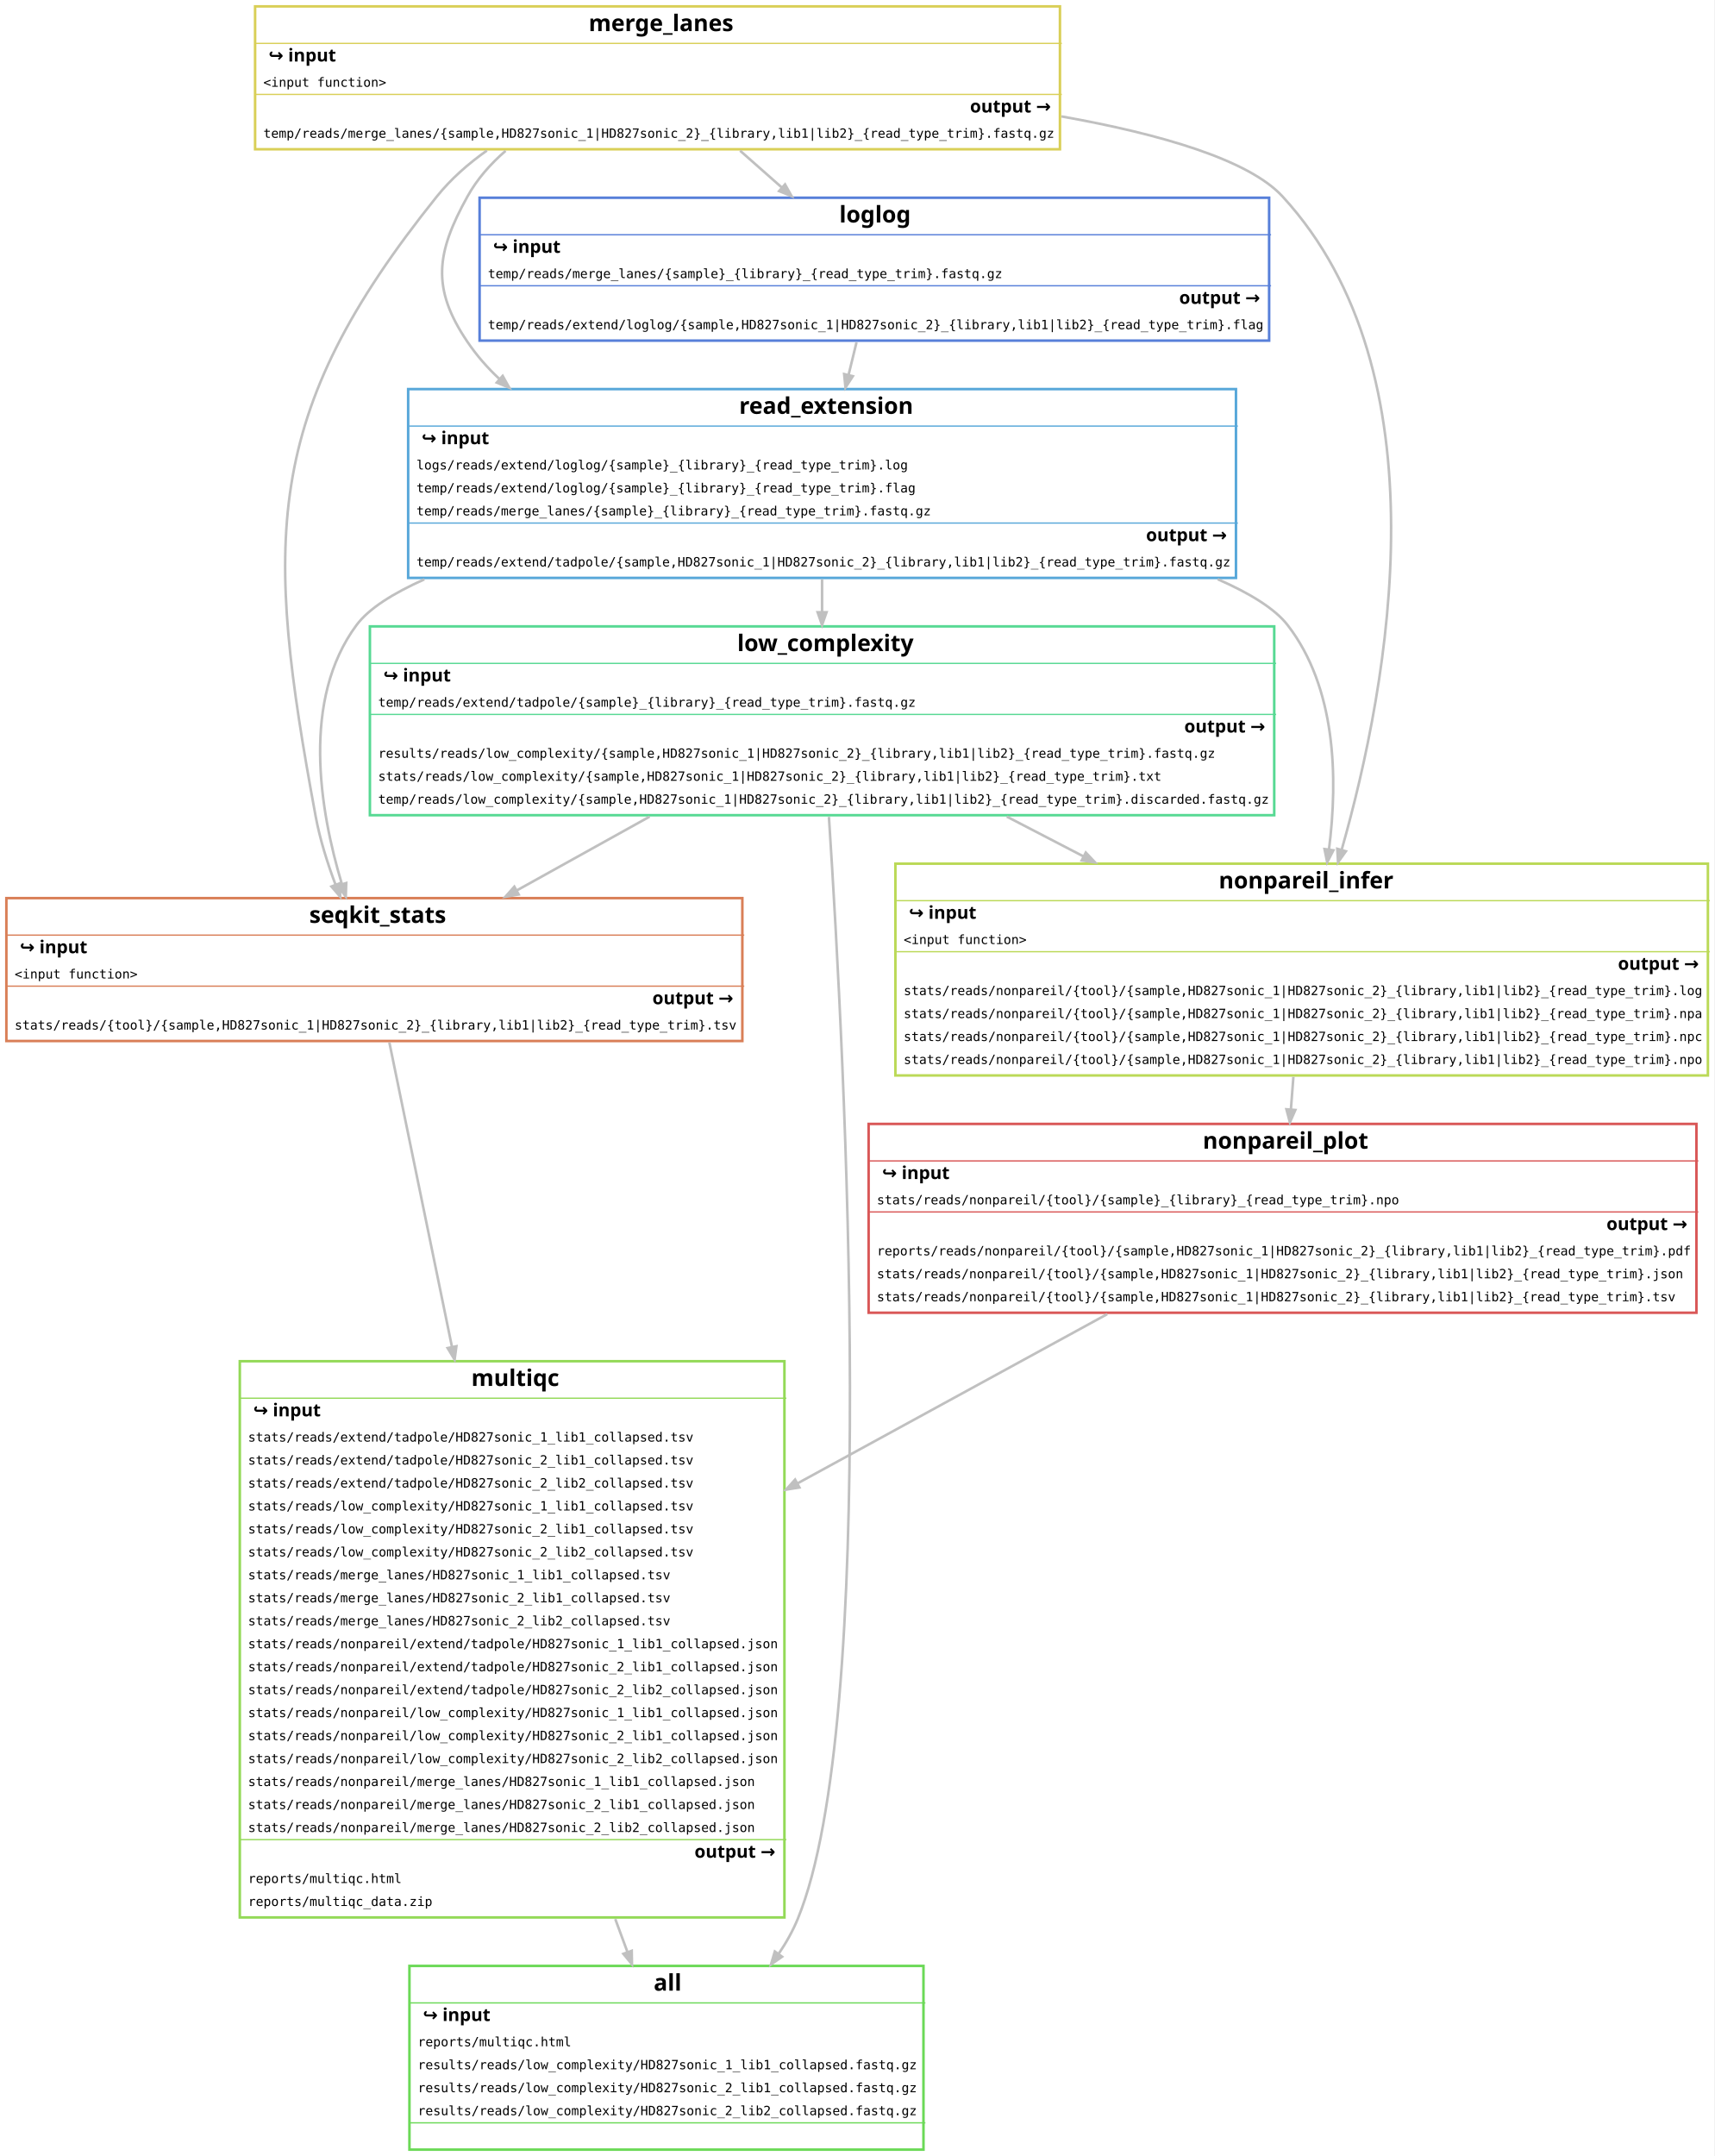
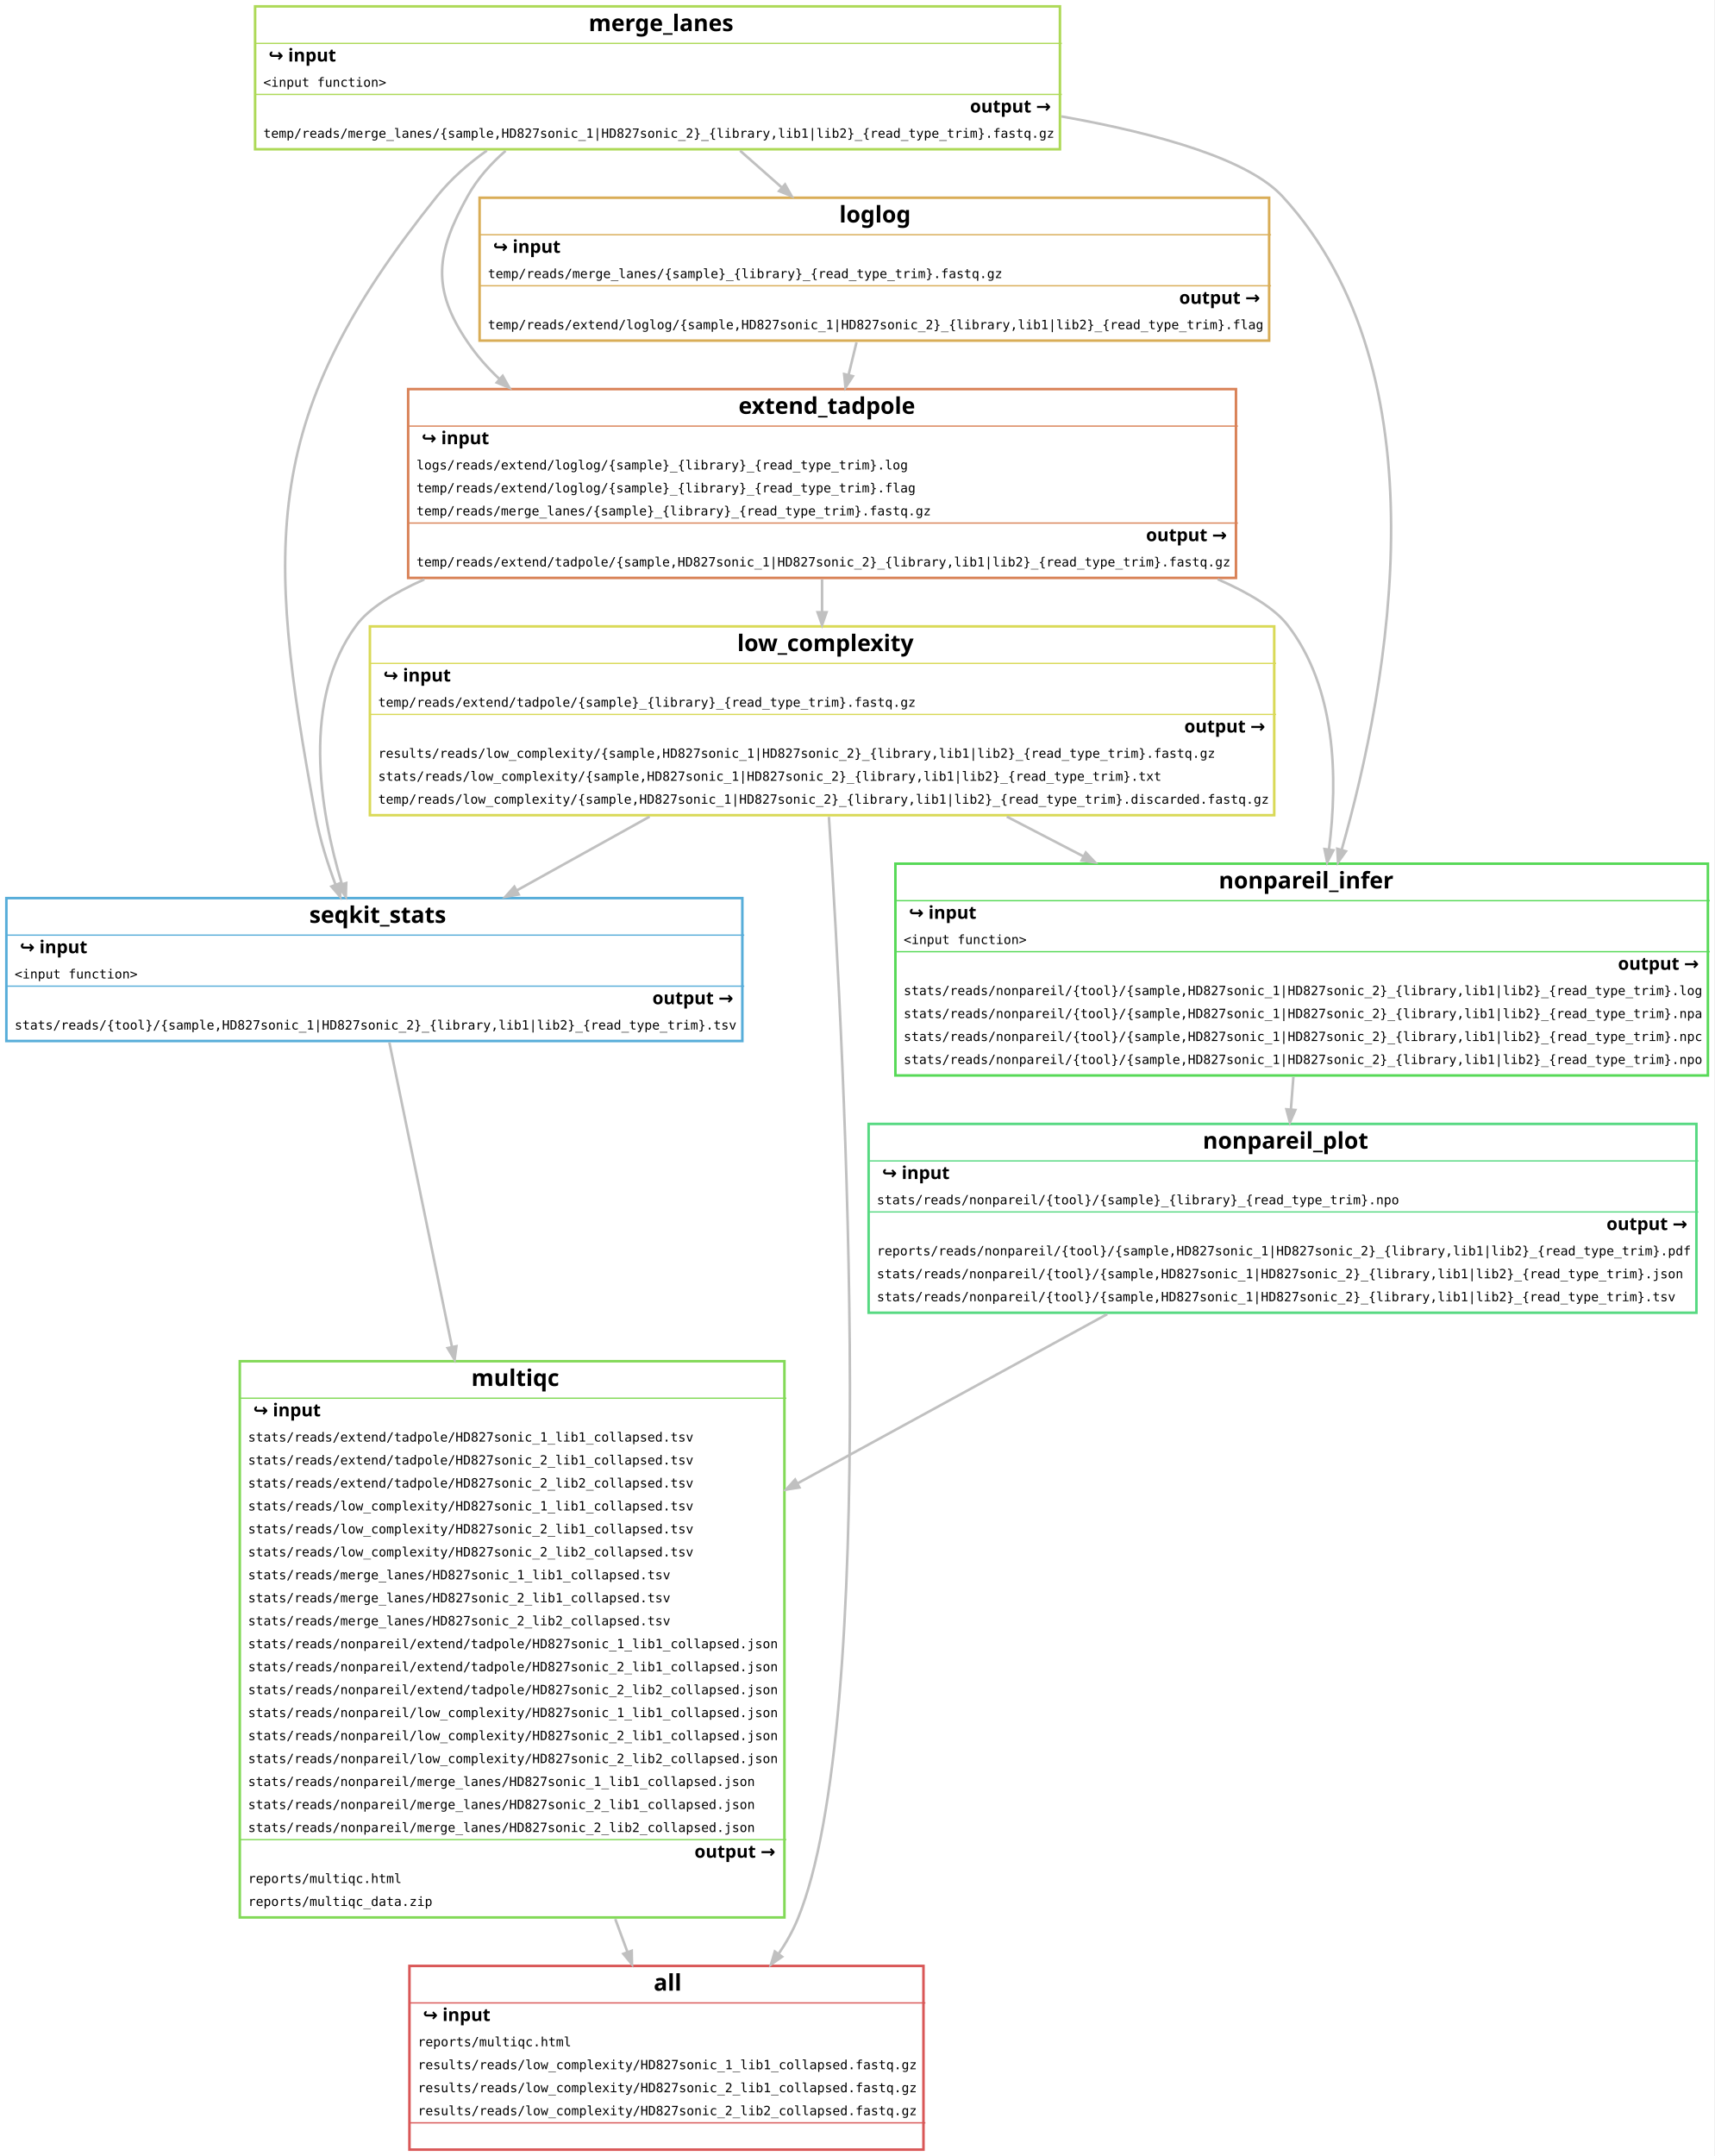
<svg xmlns="http://www.w3.org/2000/svg" width="1344pt" height="1690pt" viewBox="0.00 0.00 1344.00 1690.00">
  <g id="graph0" class="graph" transform="scale(1 1) rotate(0) translate(4 1686)">
    <polygon fill="#ffffff" stroke="transparent" points="-4,4 -4,-1686 1340,-1686 1340,4 -4,4" />
    <g id="node1" class="node">
      <text text-anchor="start" x="508.5" y="-125.6" font-family="sans" font-weight="bold" font-size="18.00" fill="#000000">all</text>
      <text text-anchor="start" x="323.5" y="-101.8" font-family="sans" font-size="10.00" fill="#000000"> </text>
      <text text-anchor="start" x="327.5" y="-101.8" font-family="sans" font-weight="bold" font-size="14.00" fill="#000000">↪ input</text>
      <text text-anchor="start" x="380.5" y="-101.8" font-family="sans" font-size="10.00" fill="#000000"> </text>
      <text text-anchor="start" x="323.5" y="-82" font-family="monospace" font-size="10.00" fill="#000000">reports/multiqc.html</text>
      <text text-anchor="start" x="323.5" y="-64" font-family="monospace" font-size="10.00" fill="#000000">results/reads/low_complexity/HD827sonic_1_lib1_collapsed.fastq.gz</text>
      <text text-anchor="start" x="323.5" y="-46" font-family="monospace" font-size="10.00" fill="#000000">results/reads/low_complexity/HD827sonic_2_lib1_collapsed.fastq.gz</text>
      <text text-anchor="start" x="323.5" y="-28" font-family="monospace" font-size="10.00" fill="#000000">results/reads/low_complexity/HD827sonic_2_lib2_collapsed.fastq.gz</text>
      <text text-anchor="start" x="707.5" y="-10" font-family="sans" font-size="10.00" fill="#000000">  </text>
-       <polygon fill="#6bd957" stroke="#6bd957" points="317.5,-116 317.5,-116 721.5,-116 721.5,-116 317.5,-116" />
-       <polygon fill="#6bd957" stroke="#6bd957" points="317.5,-22 317.5,-22 721.5,-22 721.5,-22 317.5,-22" />
-       <polygon fill="none" stroke="#6bd957" stroke-width="2" points="317,-1 317,-145 720,-145 720,-1 317,-1" />
+       <polygon fill="#d95757" stroke="#d95757" points="317.5,-116 317.5,-116 721.5,-116 721.5,-116 317.5,-116" />
+       <polygon fill="#d95757" stroke="#d95757" points="317.5,-22 317.5,-22 721.5,-22 721.5,-22 317.5,-22" />
+       <polygon fill="none" stroke="#d95757" stroke-width="2" points="317,-1 317,-145 720,-145 720,-1 317,-1" />
    </g>
    <g id="node2" class="node">
      <text text-anchor="start" x="365.5" y="-599.6" font-family="sans" font-weight="bold" font-size="18.00" fill="#000000">multiqc</text>
      <text text-anchor="start" x="190.5" y="-575.8" font-family="sans" font-size="10.00" fill="#000000"> </text>
      <text text-anchor="start" x="194.5" y="-575.8" font-family="sans" font-weight="bold" font-size="14.00" fill="#000000">↪ input</text>
      <text text-anchor="start" x="247.5" y="-575.8" font-family="sans" font-size="10.00" fill="#000000"> </text>
      <text text-anchor="start" x="190.5" y="-556" font-family="monospace" font-size="10.00" fill="#000000">stats/reads/extend/tadpole/HD827sonic_1_lib1_collapsed.tsv</text>
      <text text-anchor="start" x="190.5" y="-538" font-family="monospace" font-size="10.00" fill="#000000">stats/reads/extend/tadpole/HD827sonic_2_lib1_collapsed.tsv</text>
      <text text-anchor="start" x="190.5" y="-520" font-family="monospace" font-size="10.00" fill="#000000">stats/reads/extend/tadpole/HD827sonic_2_lib2_collapsed.tsv</text>
      <text text-anchor="start" x="190.5" y="-502" font-family="monospace" font-size="10.00" fill="#000000">stats/reads/low_complexity/HD827sonic_1_lib1_collapsed.tsv</text>
      <text text-anchor="start" x="190.5" y="-484" font-family="monospace" font-size="10.00" fill="#000000">stats/reads/low_complexity/HD827sonic_2_lib1_collapsed.tsv</text>
      <text text-anchor="start" x="190.5" y="-466" font-family="monospace" font-size="10.00" fill="#000000">stats/reads/low_complexity/HD827sonic_2_lib2_collapsed.tsv</text>
      <text text-anchor="start" x="190.5" y="-448" font-family="monospace" font-size="10.00" fill="#000000">stats/reads/merge_lanes/HD827sonic_1_lib1_collapsed.tsv</text>
      <text text-anchor="start" x="190.5" y="-430" font-family="monospace" font-size="10.00" fill="#000000">stats/reads/merge_lanes/HD827sonic_2_lib1_collapsed.tsv</text>
      <text text-anchor="start" x="190.5" y="-412" font-family="monospace" font-size="10.00" fill="#000000">stats/reads/merge_lanes/HD827sonic_2_lib2_collapsed.tsv</text>
      <text text-anchor="start" x="190.5" y="-394" font-family="monospace" font-size="10.00" fill="#000000">stats/reads/nonpareil/extend/tadpole/HD827sonic_1_lib1_collapsed.json</text>
      <text text-anchor="start" x="190.5" y="-376" font-family="monospace" font-size="10.00" fill="#000000">stats/reads/nonpareil/extend/tadpole/HD827sonic_2_lib1_collapsed.json</text>
      <text text-anchor="start" x="190.5" y="-358" font-family="monospace" font-size="10.00" fill="#000000">stats/reads/nonpareil/extend/tadpole/HD827sonic_2_lib2_collapsed.json</text>
      <text text-anchor="start" x="190.5" y="-340" font-family="monospace" font-size="10.00" fill="#000000">stats/reads/nonpareil/low_complexity/HD827sonic_1_lib1_collapsed.json</text>
      <text text-anchor="start" x="190.5" y="-322" font-family="monospace" font-size="10.00" fill="#000000">stats/reads/nonpareil/low_complexity/HD827sonic_2_lib1_collapsed.json</text>
      <text text-anchor="start" x="190.5" y="-304" font-family="monospace" font-size="10.00" fill="#000000">stats/reads/nonpareil/low_complexity/HD827sonic_2_lib2_collapsed.json</text>
      <text text-anchor="start" x="190.5" y="-286" font-family="monospace" font-size="10.00" fill="#000000">stats/reads/nonpareil/merge_lanes/HD827sonic_1_lib1_collapsed.json</text>
      <text text-anchor="start" x="190.5" y="-268" font-family="monospace" font-size="10.00" fill="#000000">stats/reads/nonpareil/merge_lanes/HD827sonic_2_lib1_collapsed.json</text>
      <text text-anchor="start" x="190.5" y="-250" font-family="monospace" font-size="10.00" fill="#000000">stats/reads/nonpareil/merge_lanes/HD827sonic_2_lib2_collapsed.json</text>
      <text text-anchor="start" x="536.5" y="-229.8" font-family="sans" font-size="10.00" fill="#000000"> </text>
      <text text-anchor="start" x="540.5" y="-229.8" font-family="sans" font-weight="bold" font-size="14.00" fill="#000000">output →</text>
      <text text-anchor="start" x="601.5" y="-229.8" font-family="sans" font-size="10.00" fill="#000000"> </text>
      <text text-anchor="start" x="190.5" y="-210" font-family="monospace" font-size="10.00" fill="#000000">reports/multiqc.html</text>
      <text text-anchor="start" x="190.5" y="-192" font-family="monospace" font-size="10.00" fill="#000000">reports/multiqc_data.zip</text>
-       <polygon fill="#93d957" stroke="#93d957" points="184.5,-590 184.5,-590 612.5,-590 612.5,-590 184.5,-590" />
-       <polygon fill="#93d957" stroke="#93d957" points="184.5,-244 184.5,-244 612.5,-244 612.5,-244 184.5,-244" />
-       <polygon fill="none" stroke="#93d957" stroke-width="2" points="184,-183 184,-619 611,-619 611,-183 184,-183" />
+       <polygon fill="#82d957" stroke="#82d957" points="184.5,-590 184.5,-590 612.5,-590 612.5,-590 184.5,-590" />
+       <polygon fill="#82d957" stroke="#82d957" points="184.5,-244 184.5,-244 612.5,-244 612.5,-244 184.5,-244" />
+       <polygon fill="none" stroke="#82d957" stroke-width="2" points="184,-183 184,-619 611,-619 611,-183 184,-183" />
    </g>
    <g id="edge2" class="edge">
      <path fill="none" stroke="#c0c0c0" stroke-width="2" d="M478.377,-181.764C481.668,-172.842 484.868,-164.167 487.932,-155.863" />
      <polygon fill="#c0c0c0" stroke="#c0c0c0" stroke-width="2" points="491.285,-156.886 491.462,-146.292 484.717,-154.463 491.285,-156.886" />
    </g>
    <g id="node3" class="node">
      <text text-anchor="start" x="238.5" y="-962.6" font-family="sans" font-weight="bold" font-size="18.00" fill="#000000">seqkit_stats</text>
      <text text-anchor="start" x="7.5" y="-938.8" font-family="sans" font-size="10.00" fill="#000000"> </text>
      <text text-anchor="start" x="11.5" y="-938.8" font-family="sans" font-weight="bold" font-size="14.00" fill="#000000">↪ input</text>
      <text text-anchor="start" x="64.5" y="-938.8" font-family="sans" font-size="10.00" fill="#000000"> </text>
      <text text-anchor="start" x="7.5" y="-919" font-family="monospace" font-size="10.00" fill="#000000">&lt;input function&gt;</text>
      <text text-anchor="start" x="503.5" y="-898.8" font-family="sans" font-size="10.00" fill="#000000"> </text>
      <text text-anchor="start" x="507.5" y="-898.8" font-family="sans" font-weight="bold" font-size="14.00" fill="#000000">output →</text>
      <text text-anchor="start" x="568.5" y="-898.8" font-family="sans" font-size="10.00" fill="#000000"> </text>
      <text text-anchor="start" x="7.5" y="-879" font-family="monospace" font-size="10.00" fill="#000000">stats/reads/{tool}/{sample,HD827sonic_1|HD827sonic_2}_{library,lib1|lib2}_{read_type_trim}.tsv</text>
-       <polygon fill="#d97f57" stroke="#d97f57" points="1.5,-953 1.5,-953 579.5,-953 579.5,-953 1.5,-953" />
-       <polygon fill="#d97f57" stroke="#d97f57" points="1.5,-913 1.5,-913 579.5,-913 579.5,-913 1.5,-913" />
-       <polygon fill="none" stroke="#d97f57" stroke-width="2" points="1,-870 1,-982 578,-982 578,-870 1,-870" />
+       <polygon fill="#57add9" stroke="#57add9" points="1.5,-953 1.5,-953 579.5,-953 579.5,-953 1.5,-953" />
+       <polygon fill="#57add9" stroke="#57add9" points="1.5,-913 1.5,-913 579.5,-913 579.5,-913 1.5,-913" />
+       <polygon fill="none" stroke="#57add9" stroke-width="2" points="1,-870 1,-982 578,-982 578,-870 1,-870" />
    </g>
    <g id="edge4" class="edge">
      <path fill="none" stroke="#c0c0c0" stroke-width="2" d="M301.264,-868.816C313.146,-811.053 332.283,-718.026 350.374,-630.085" />
      <polygon fill="#c0c0c0" stroke="#c0c0c0" stroke-width="2" points="353.817,-630.718 352.404,-620.218 346.961,-629.308 353.817,-630.718" />
    </g>
    <g id="node4" class="node">
      <text text-anchor="start" x="457.5" y="-1661.6" font-family="sans" font-weight="bold" font-size="18.00" fill="#000000">merge_lanes</text>
      <text text-anchor="start" x="202.5" y="-1637.8" font-family="sans" font-size="10.00" fill="#000000"> </text>
      <text text-anchor="start" x="206.5" y="-1637.8" font-family="sans" font-weight="bold" font-size="14.00" fill="#000000">↪ input</text>
      <text text-anchor="start" x="259.5" y="-1637.8" font-family="sans" font-size="10.00" fill="#000000"> </text>
      <text text-anchor="start" x="202.5" y="-1618" font-family="monospace" font-size="10.00" fill="#000000">&lt;input function&gt;</text>
      <text text-anchor="start" x="752.5" y="-1597.8" font-family="sans" font-size="10.00" fill="#000000"> </text>
      <text text-anchor="start" x="756.5" y="-1597.8" font-family="sans" font-weight="bold" font-size="14.00" fill="#000000">output →</text>
      <text text-anchor="start" x="817.5" y="-1597.8" font-family="sans" font-size="10.00" fill="#000000"> </text>
      <text text-anchor="start" x="202.5" y="-1578" font-family="monospace" font-size="10.00" fill="#000000">temp/reads/merge_lanes/{sample,HD827sonic_1|HD827sonic_2}_{library,lib1|lib2}_{read_type_trim}.fastq.gz</text>
-       <polygon fill="#d9cf57" stroke="#d9cf57" points="196.5,-1652 196.5,-1652 828.5,-1652 828.5,-1652 196.5,-1652" />
-       <polygon fill="#d9cf57" stroke="#d9cf57" points="196.5,-1612 196.5,-1612 828.5,-1612 828.5,-1612 196.5,-1612" />
-       <polygon fill="none" stroke="#d9cf57" stroke-width="2" points="196,-1569 196,-1681 827,-1681 827,-1569 196,-1569" />
+       <polygon fill="#add957" stroke="#add957" points="196.5,-1652 196.5,-1652 828.5,-1652 828.5,-1652 196.5,-1652" />
+       <polygon fill="#add957" stroke="#add957" points="196.5,-1612 196.5,-1612 828.5,-1612 828.5,-1612 196.5,-1612" />
+       <polygon fill="none" stroke="#add957" stroke-width="2" points="196,-1569 196,-1681 827,-1681 827,-1569 196,-1569" />
    </g>
    <g id="edge7" class="edge">
      <path fill="none" stroke="#c0c0c0" stroke-width="2" d="M377.736,-1567.991C363.068,-1557.641 349.495,-1545.693 338.5,-1532 200.702,-1360.389 203.442,-1262.412 243.5,-1046 246.806,-1028.137 252.663,-1009.498 259.113,-992.383" />
      <polygon fill="#c0c0c0" stroke="#c0c0c0" stroke-width="2" points="262.381,-993.635 262.745,-983.046 255.857,-991.097 262.381,-993.635" />
    </g>
    <g id="node6" class="node">
      <text text-anchor="start" x="951.5" y="-989.6" font-family="sans" font-weight="bold" font-size="18.00" fill="#000000">nonpareil_infer</text>
      <text text-anchor="start" x="704.5" y="-965.8" font-family="sans" font-size="10.00" fill="#000000"> </text>
      <text text-anchor="start" x="708.5" y="-965.8" font-family="sans" font-weight="bold" font-size="14.00" fill="#000000">↪ input</text>
      <text text-anchor="start" x="761.5" y="-965.8" font-family="sans" font-size="10.00" fill="#000000"> </text>
      <text text-anchor="start" x="704.5" y="-946" font-family="monospace" font-size="10.00" fill="#000000">&lt;input function&gt;</text>
      <text text-anchor="start" x="1260.5" y="-925.8" font-family="sans" font-size="10.00" fill="#000000"> </text>
      <text text-anchor="start" x="1264.5" y="-925.8" font-family="sans" font-weight="bold" font-size="14.00" fill="#000000">output →</text>
      <text text-anchor="start" x="1325.5" y="-925.8" font-family="sans" font-size="10.00" fill="#000000"> </text>
      <text text-anchor="start" x="704.5" y="-906" font-family="monospace" font-size="10.00" fill="#000000">stats/reads/nonpareil/{tool}/{sample,HD827sonic_1|HD827sonic_2}_{library,lib1|lib2}_{read_type_trim}.log</text>
      <text text-anchor="start" x="704.5" y="-888" font-family="monospace" font-size="10.00" fill="#000000">stats/reads/nonpareil/{tool}/{sample,HD827sonic_1|HD827sonic_2}_{library,lib1|lib2}_{read_type_trim}.npa</text>
      <text text-anchor="start" x="704.5" y="-870" font-family="monospace" font-size="10.00" fill="#000000">stats/reads/nonpareil/{tool}/{sample,HD827sonic_1|HD827sonic_2}_{library,lib1|lib2}_{read_type_trim}.npc</text>
      <text text-anchor="start" x="704.5" y="-852" font-family="monospace" font-size="10.00" fill="#000000">stats/reads/nonpareil/{tool}/{sample,HD827sonic_1|HD827sonic_2}_{library,lib1|lib2}_{read_type_trim}.npo</text>
-       <polygon fill="#bbd957" stroke="#bbd957" points="698.5,-980 698.5,-980 1336.5,-980 1336.5,-980 698.5,-980" />
-       <polygon fill="#bbd957" stroke="#bbd957" points="698.5,-940 698.5,-940 1336.5,-940 1336.5,-940 698.5,-940" />
-       <polygon fill="none" stroke="#bbd957" stroke-width="2" points="698,-843 698,-1009 1335,-1009 1335,-843 698,-843" />
+       <polygon fill="#57d957" stroke="#57d957" points="698.5,-980 698.5,-980 1336.5,-980 1336.5,-980 698.5,-980" />
+       <polygon fill="#57d957" stroke="#57d957" points="698.5,-940 698.5,-940 1336.5,-940 1336.5,-940 698.5,-940" />
+       <polygon fill="none" stroke="#57d957" stroke-width="2" points="698,-843 698,-1009 1335,-1009 1335,-843 698,-843" />
    </g>
    <g id="edge11" class="edge">
      <path fill="none" stroke="#c0c0c0" stroke-width="2" d="M828.157,-1594.754C906.163,-1580.858 975.016,-1560.801 1001.5,-1532 1129.025,-1393.318 1085.529,-1152.252 1047.84,-1019.813" />
      <polygon fill="#c0c0c0" stroke="#c0c0c0" stroke-width="2" points="1051.165,-1018.712 1045.024,-1010.078 1044.44,-1020.657 1051.165,-1018.712" />
    </g>
    <g id="node7" class="node">
-       <text text-anchor="start" x="575.5" y="-1361.6" font-family="sans" font-weight="bold" font-size="18.00" fill="#000000">read_extension</text>
+       <text text-anchor="start" x="575" y="-1361.6" font-family="sans" font-weight="bold" font-size="18.00" fill="#000000">extend_tadpole</text>
      <text text-anchor="start" x="322.5" y="-1337.8" font-family="sans" font-size="10.00" fill="#000000"> </text>
      <text text-anchor="start" x="326.5" y="-1337.8" font-family="sans" font-weight="bold" font-size="14.00" fill="#000000">↪ input</text>
      <text text-anchor="start" x="379.5" y="-1337.8" font-family="sans" font-size="10.00" fill="#000000"> </text>
      <text text-anchor="start" x="322.5" y="-1318" font-family="monospace" font-size="10.00" fill="#000000">logs/reads/extend/loglog/{sample}_{library}_{read_type_trim}.log</text>
      <text text-anchor="start" x="322.5" y="-1300" font-family="monospace" font-size="10.00" fill="#000000">temp/reads/extend/loglog/{sample}_{library}_{read_type_trim}.flag</text>
      <text text-anchor="start" x="322.5" y="-1282" font-family="monospace" font-size="10.00" fill="#000000">temp/reads/merge_lanes/{sample}_{library}_{read_type_trim}.fastq.gz</text>
      <text text-anchor="start" x="890.5" y="-1261.8" font-family="sans" font-size="10.00" fill="#000000"> </text>
      <text text-anchor="start" x="894.5" y="-1261.8" font-family="sans" font-weight="bold" font-size="14.00" fill="#000000">output →</text>
      <text text-anchor="start" x="955.5" y="-1261.8" font-family="sans" font-size="10.00" fill="#000000"> </text>
      <text text-anchor="start" x="322.5" y="-1242" font-family="monospace" font-size="10.00" fill="#000000">temp/reads/extend/tadpole/{sample,HD827sonic_1|HD827sonic_2}_{library,lib1|lib2}_{read_type_trim}.fastq.gz</text>
-       <polygon fill="#57a7d9" stroke="#57a7d9" points="316.5,-1352 316.5,-1352 966.5,-1352 966.5,-1352 316.5,-1352" />
-       <polygon fill="#57a7d9" stroke="#57a7d9" points="316.5,-1276 316.5,-1276 966.5,-1276 966.5,-1276 316.5,-1276" />
-       <polygon fill="none" stroke="#57a7d9" stroke-width="2" points="316,-1233 316,-1381 965,-1381 965,-1233 316,-1233" />
+       <polygon fill="#d98257" stroke="#d98257" points="316.5,-1352 316.5,-1352 966.5,-1352 966.5,-1352 316.5,-1352" />
+       <polygon fill="#d98257" stroke="#d98257" points="316.5,-1276 316.5,-1276 966.5,-1276 966.5,-1276 316.5,-1276" />
+       <polygon fill="none" stroke="#d98257" stroke-width="2" points="316,-1233 316,-1381 965,-1381 965,-1233 316,-1233" />
    </g>
    <g id="edge13" class="edge">
      <path fill="none" stroke="#c0c0c0" stroke-width="2" d="M392.395,-1567.765C380.494,-1557.472 370.043,-1545.6 362.5,-1532 337.925,-1487.692 334.082,-1459.947 362.5,-1418 369.745,-1407.306 378.204,-1397.642 387.572,-1388.909" />
      <polygon fill="#c0c0c0" stroke="#c0c0c0" stroke-width="2" points="390.099,-1391.348 395.275,-1382.104 385.464,-1386.102 390.099,-1391.348" />
    </g>
    <g id="node8" class="node">
      <text text-anchor="start" x="654" y="-1511.6" font-family="sans" font-weight="bold" font-size="18.00" fill="#000000">loglog</text>
      <text text-anchor="start" x="378.5" y="-1487.8" font-family="sans" font-size="10.00" fill="#000000"> </text>
      <text text-anchor="start" x="382.5" y="-1487.8" font-family="sans" font-weight="bold" font-size="14.00" fill="#000000">↪ input</text>
      <text text-anchor="start" x="435.5" y="-1487.8" font-family="sans" font-size="10.00" fill="#000000"> </text>
      <text text-anchor="start" x="378.5" y="-1468" font-family="monospace" font-size="10.00" fill="#000000">temp/reads/merge_lanes/{sample}_{library}_{read_type_trim}.fastq.gz</text>
      <text text-anchor="start" x="916.5" y="-1447.8" font-family="sans" font-size="10.00" fill="#000000"> </text>
      <text text-anchor="start" x="920.5" y="-1447.8" font-family="sans" font-weight="bold" font-size="14.00" fill="#000000">output →</text>
      <text text-anchor="start" x="981.5" y="-1447.8" font-family="sans" font-size="10.00" fill="#000000"> </text>
      <text text-anchor="start" x="378.5" y="-1428" font-family="monospace" font-size="10.00" fill="#000000">temp/reads/extend/loglog/{sample,HD827sonic_1|HD827sonic_2}_{library,lib1|lib2}_{read_type_trim}.flag</text>
-       <polygon fill="#577fd9" stroke="#577fd9" points="372.5,-1502 372.5,-1502 992.5,-1502 992.5,-1502 372.5,-1502" />
-       <polygon fill="#577fd9" stroke="#577fd9" points="372.5,-1462 372.5,-1462 992.5,-1462 992.5,-1462 372.5,-1462" />
-       <polygon fill="none" stroke="#577fd9" stroke-width="2" points="372,-1419 372,-1531 991,-1531 991,-1419 372,-1419" />
+       <polygon fill="#d9ad57" stroke="#d9ad57" points="372.5,-1502 372.5,-1502 992.5,-1502 992.5,-1502 372.5,-1502" />
+       <polygon fill="#d9ad57" stroke="#d9ad57" points="372.5,-1462 372.5,-1462 992.5,-1462 992.5,-1462 372.5,-1462" />
+       <polygon fill="none" stroke="#d9ad57" stroke-width="2" points="372,-1419 372,-1531 991,-1531 991,-1419 372,-1419" />
    </g>
    <g id="edge14" class="edge">
      <path fill="none" stroke="#c0c0c0" stroke-width="2" d="M576.255,-1567.863C587.004,-1558.379 598.213,-1548.489 609.136,-1538.851" />
      <polygon fill="#c0c0c0" stroke="#c0c0c0" stroke-width="2" points="611.461,-1541.467 616.644,-1532.226 606.83,-1536.218 611.461,-1541.467" />
    </g>
    <g id="node5" class="node">
      <text text-anchor="start" x="939" y="-785.6" font-family="sans" font-weight="bold" font-size="18.00" fill="#000000">nonpareil_plot</text>
      <text text-anchor="start" x="683.5" y="-761.8" font-family="sans" font-size="10.00" fill="#000000"> </text>
      <text text-anchor="start" x="687.5" y="-761.8" font-family="sans" font-weight="bold" font-size="14.00" fill="#000000">↪ input</text>
      <text text-anchor="start" x="740.5" y="-761.8" font-family="sans" font-size="10.00" fill="#000000"> </text>
      <text text-anchor="start" x="683.5" y="-742" font-family="monospace" font-size="10.00" fill="#000000">stats/reads/nonpareil/{tool}/{sample}_{library}_{read_type_trim}.npo</text>
      <text text-anchor="start" x="1251.5" y="-721.8" font-family="sans" font-size="10.00" fill="#000000"> </text>
      <text text-anchor="start" x="1255.5" y="-721.8" font-family="sans" font-weight="bold" font-size="14.00" fill="#000000">output →</text>
      <text text-anchor="start" x="1316.5" y="-721.8" font-family="sans" font-size="10.00" fill="#000000"> </text>
      <text text-anchor="start" x="683.5" y="-702" font-family="monospace" font-size="10.00" fill="#000000">reports/reads/nonpareil/{tool}/{sample,HD827sonic_1|HD827sonic_2}_{library,lib1|lib2}_{read_type_trim}.pdf</text>
      <text text-anchor="start" x="683.5" y="-684" font-family="monospace" font-size="10.00" fill="#000000">stats/reads/nonpareil/{tool}/{sample,HD827sonic_1|HD827sonic_2}_{library,lib1|lib2}_{read_type_trim}.json</text>
      <text text-anchor="start" x="683.5" y="-666" font-family="monospace" font-size="10.00" fill="#000000">stats/reads/nonpareil/{tool}/{sample,HD827sonic_1|HD827sonic_2}_{library,lib1|lib2}_{read_type_trim}.tsv</text>
-       <polygon fill="#d95757" stroke="#d95757" points="677.5,-776 677.5,-776 1327.5,-776 1327.5,-776 677.5,-776" />
-       <polygon fill="#d95757" stroke="#d95757" points="677.5,-736 677.5,-736 1327.5,-736 1327.5,-736 677.5,-736" />
-       <polygon fill="none" stroke="#d95757" stroke-width="2" points="677,-657 677,-805 1326,-805 1326,-657 677,-657" />
+       <polygon fill="#57d982" stroke="#57d982" points="677.5,-776 677.5,-776 1327.5,-776 1327.5,-776 677.5,-776" />
+       <polygon fill="#57d982" stroke="#57d982" points="677.5,-736 677.5,-736 1327.5,-736 1327.5,-736 677.5,-736" />
+       <polygon fill="none" stroke="#57d982" stroke-width="2" points="677,-657 677,-805 1326,-805 1326,-657 677,-657" />
    </g>
    <g id="edge3" class="edge">
      <path fill="none" stroke="#c0c0c0" stroke-width="2" d="M864.065,-655.912C792.272,-616.686 702.615,-567.702 621.134,-523.184" />
      <polygon fill="#c0c0c0" stroke="#c0c0c0" stroke-width="2" points="622.715,-520.06 612.261,-518.337 619.359,-526.203 622.715,-520.06" />
    </g>
    <g id="edge8" class="edge">
      <path fill="none" stroke="#c0c0c0" stroke-width="2" d="M1010.03,-841.888C1009.381,-833.46 1008.723,-824.896 1008.073,-816.455" />
      <polygon fill="#c0c0c0" stroke="#c0c0c0" stroke-width="2" points="1011.544,-815.939 1007.287,-806.237 1004.565,-816.476 1011.544,-815.939" />
    </g>
-     <g id="edge6" class="edge">
+     <g id="edge5" class="edge">
      <path fill="none" stroke="#c0c0c0" stroke-width="2" d="M328.687,-1231.876C304.104,-1220.903 285.063,-1208.904 275.5,-1196 232.48,-1137.952 246.257,-1052.092 264.082,-992.855" />
      <polygon fill="#c0c0c0" stroke="#c0c0c0" stroke-width="2" points="267.451,-993.807 267.087,-983.218 260.768,-991.722 267.451,-993.807" />
    </g>
-     <g id="edge10" class="edge">
+     <g id="edge9" class="edge">
      <path fill="none" stroke="#c0c0c0" stroke-width="2" d="M950.65,-1231.992C975.877,-1220.95 995.524,-1208.903 1005.5,-1196 1043.398,-1146.982 1045.12,-1076.68 1037.906,-1020.1" />
      <polygon fill="#c0c0c0" stroke="#c0c0c0" stroke-width="2" points="1041.355,-1019.49 1036.516,-1010.065 1034.422,-1020.451 1041.355,-1019.49" />
    </g>
    <g id="node9" class="node">
      <text text-anchor="start" x="574" y="-1175.6" font-family="sans" font-weight="bold" font-size="18.00" fill="#000000">low_complexity</text>
      <text text-anchor="start" x="292.5" y="-1151.8" font-family="sans" font-size="10.00" fill="#000000"> </text>
      <text text-anchor="start" x="296.5" y="-1151.8" font-family="sans" font-weight="bold" font-size="14.00" fill="#000000">↪ input</text>
      <text text-anchor="start" x="349.5" y="-1151.8" font-family="sans" font-size="10.00" fill="#000000"> </text>
      <text text-anchor="start" x="292.5" y="-1132" font-family="monospace" font-size="10.00" fill="#000000">temp/reads/extend/tadpole/{sample}_{library}_{read_type_trim}.fastq.gz</text>
      <text text-anchor="start" x="920.5" y="-1111.8" font-family="sans" font-size="10.00" fill="#000000"> </text>
      <text text-anchor="start" x="924.5" y="-1111.8" font-family="sans" font-weight="bold" font-size="14.00" fill="#000000">output →</text>
      <text text-anchor="start" x="985.5" y="-1111.8" font-family="sans" font-size="10.00" fill="#000000"> </text>
      <text text-anchor="start" x="292.5" y="-1092" font-family="monospace" font-size="10.00" fill="#000000">results/reads/low_complexity/{sample,HD827sonic_1|HD827sonic_2}_{library,lib1|lib2}_{read_type_trim}.fastq.gz</text>
      <text text-anchor="start" x="292.5" y="-1074" font-family="monospace" font-size="10.00" fill="#000000">stats/reads/low_complexity/{sample,HD827sonic_1|HD827sonic_2}_{library,lib1|lib2}_{read_type_trim}.txt</text>
      <text text-anchor="start" x="292.5" y="-1056" font-family="monospace" font-size="10.00" fill="#000000">temp/reads/low_complexity/{sample,HD827sonic_1|HD827sonic_2}_{library,lib1|lib2}_{read_type_trim}.discarded.fastq.gz</text>
-       <polygon fill="#57d993" stroke="#57d993" points="286.5,-1166 286.5,-1166 996.5,-1166 996.5,-1166 286.5,-1166" />
-       <polygon fill="#57d993" stroke="#57d993" points="286.5,-1126 286.5,-1126 996.5,-1126 996.5,-1126 286.5,-1126" />
-       <polygon fill="none" stroke="#57d993" stroke-width="2" points="286,-1047 286,-1195 995,-1195 995,-1047 286,-1047" />
+       <polygon fill="#d9d957" stroke="#d9d957" points="286.5,-1166 286.5,-1166 996.5,-1166 996.5,-1166 286.5,-1166" />
+       <polygon fill="#d9d957" stroke="#d9d957" points="286.5,-1126 286.5,-1126 996.5,-1126 996.5,-1126 286.5,-1126" />
+       <polygon fill="none" stroke="#d9d957" stroke-width="2" points="286,-1047 286,-1195 995,-1195 995,-1047 286,-1047" />
    </g>
    <g id="edge15" class="edge">
      <path fill="none" stroke="#c0c0c0" stroke-width="2" d="M640.5,-1231.883C640.5,-1223.404 640.5,-1214.719 640.5,-1206.125" />
      <polygon fill="#c0c0c0" stroke="#c0c0c0" stroke-width="2" points="644,-1206.095 640.5,-1196.095 637,-1206.095 644,-1206.095" />
    </g>
    <g id="edge12" class="edge">
      <path fill="none" stroke="#c0c0c0" stroke-width="2" d="M667.505,-1417.654C665.482,-1409.366 663.365,-1400.692 661.245,-1392.004" />
      <polygon fill="#c0c0c0" stroke="#c0c0c0" stroke-width="2" points="664.626,-1391.094 658.855,-1382.209 657.825,-1392.754 664.626,-1391.094" />
    </g>
    <g id="edge1" class="edge">
      <path fill="none" stroke="#c0c0c0" stroke-width="2" d="M645.869,-1045.672C658.632,-851.357 685.183,-337.514 621.5,-182 617.575,-172.414 612.382,-163.175 606.41,-154.407" />
      <polygon fill="#c0c0c0" stroke="#c0c0c0" stroke-width="2" points="609.146,-152.217 600.462,-146.148 603.466,-156.308 609.146,-152.217" />
    </g>
-     <g id="edge5" class="edge">
+     <g id="edge6" class="edge">
      <path fill="none" stroke="#c0c0c0" stroke-width="2" d="M505.296,-1045.887C470.815,-1026.731 434.141,-1006.356 400.996,-987.942" />
      <polygon fill="#c0c0c0" stroke="#c0c0c0" stroke-width="2" points="402.64,-984.852 392.199,-983.055 399.24,-990.971 402.64,-984.852" />
    </g>
-     <g id="edge9" class="edge">
+     <g id="edge10" class="edge">
      <path fill="none" stroke="#c0c0c0" stroke-width="2" d="M785.334,-1045.887C805.066,-1035.653 825.47,-1025.071 845.61,-1014.627" />
      <polygon fill="#c0c0c0" stroke="#c0c0c0" stroke-width="2" points="847.264,-1017.711 854.53,-1010 844.041,-1011.497 847.264,-1017.711" />
    </g>
  </g>
</svg>
